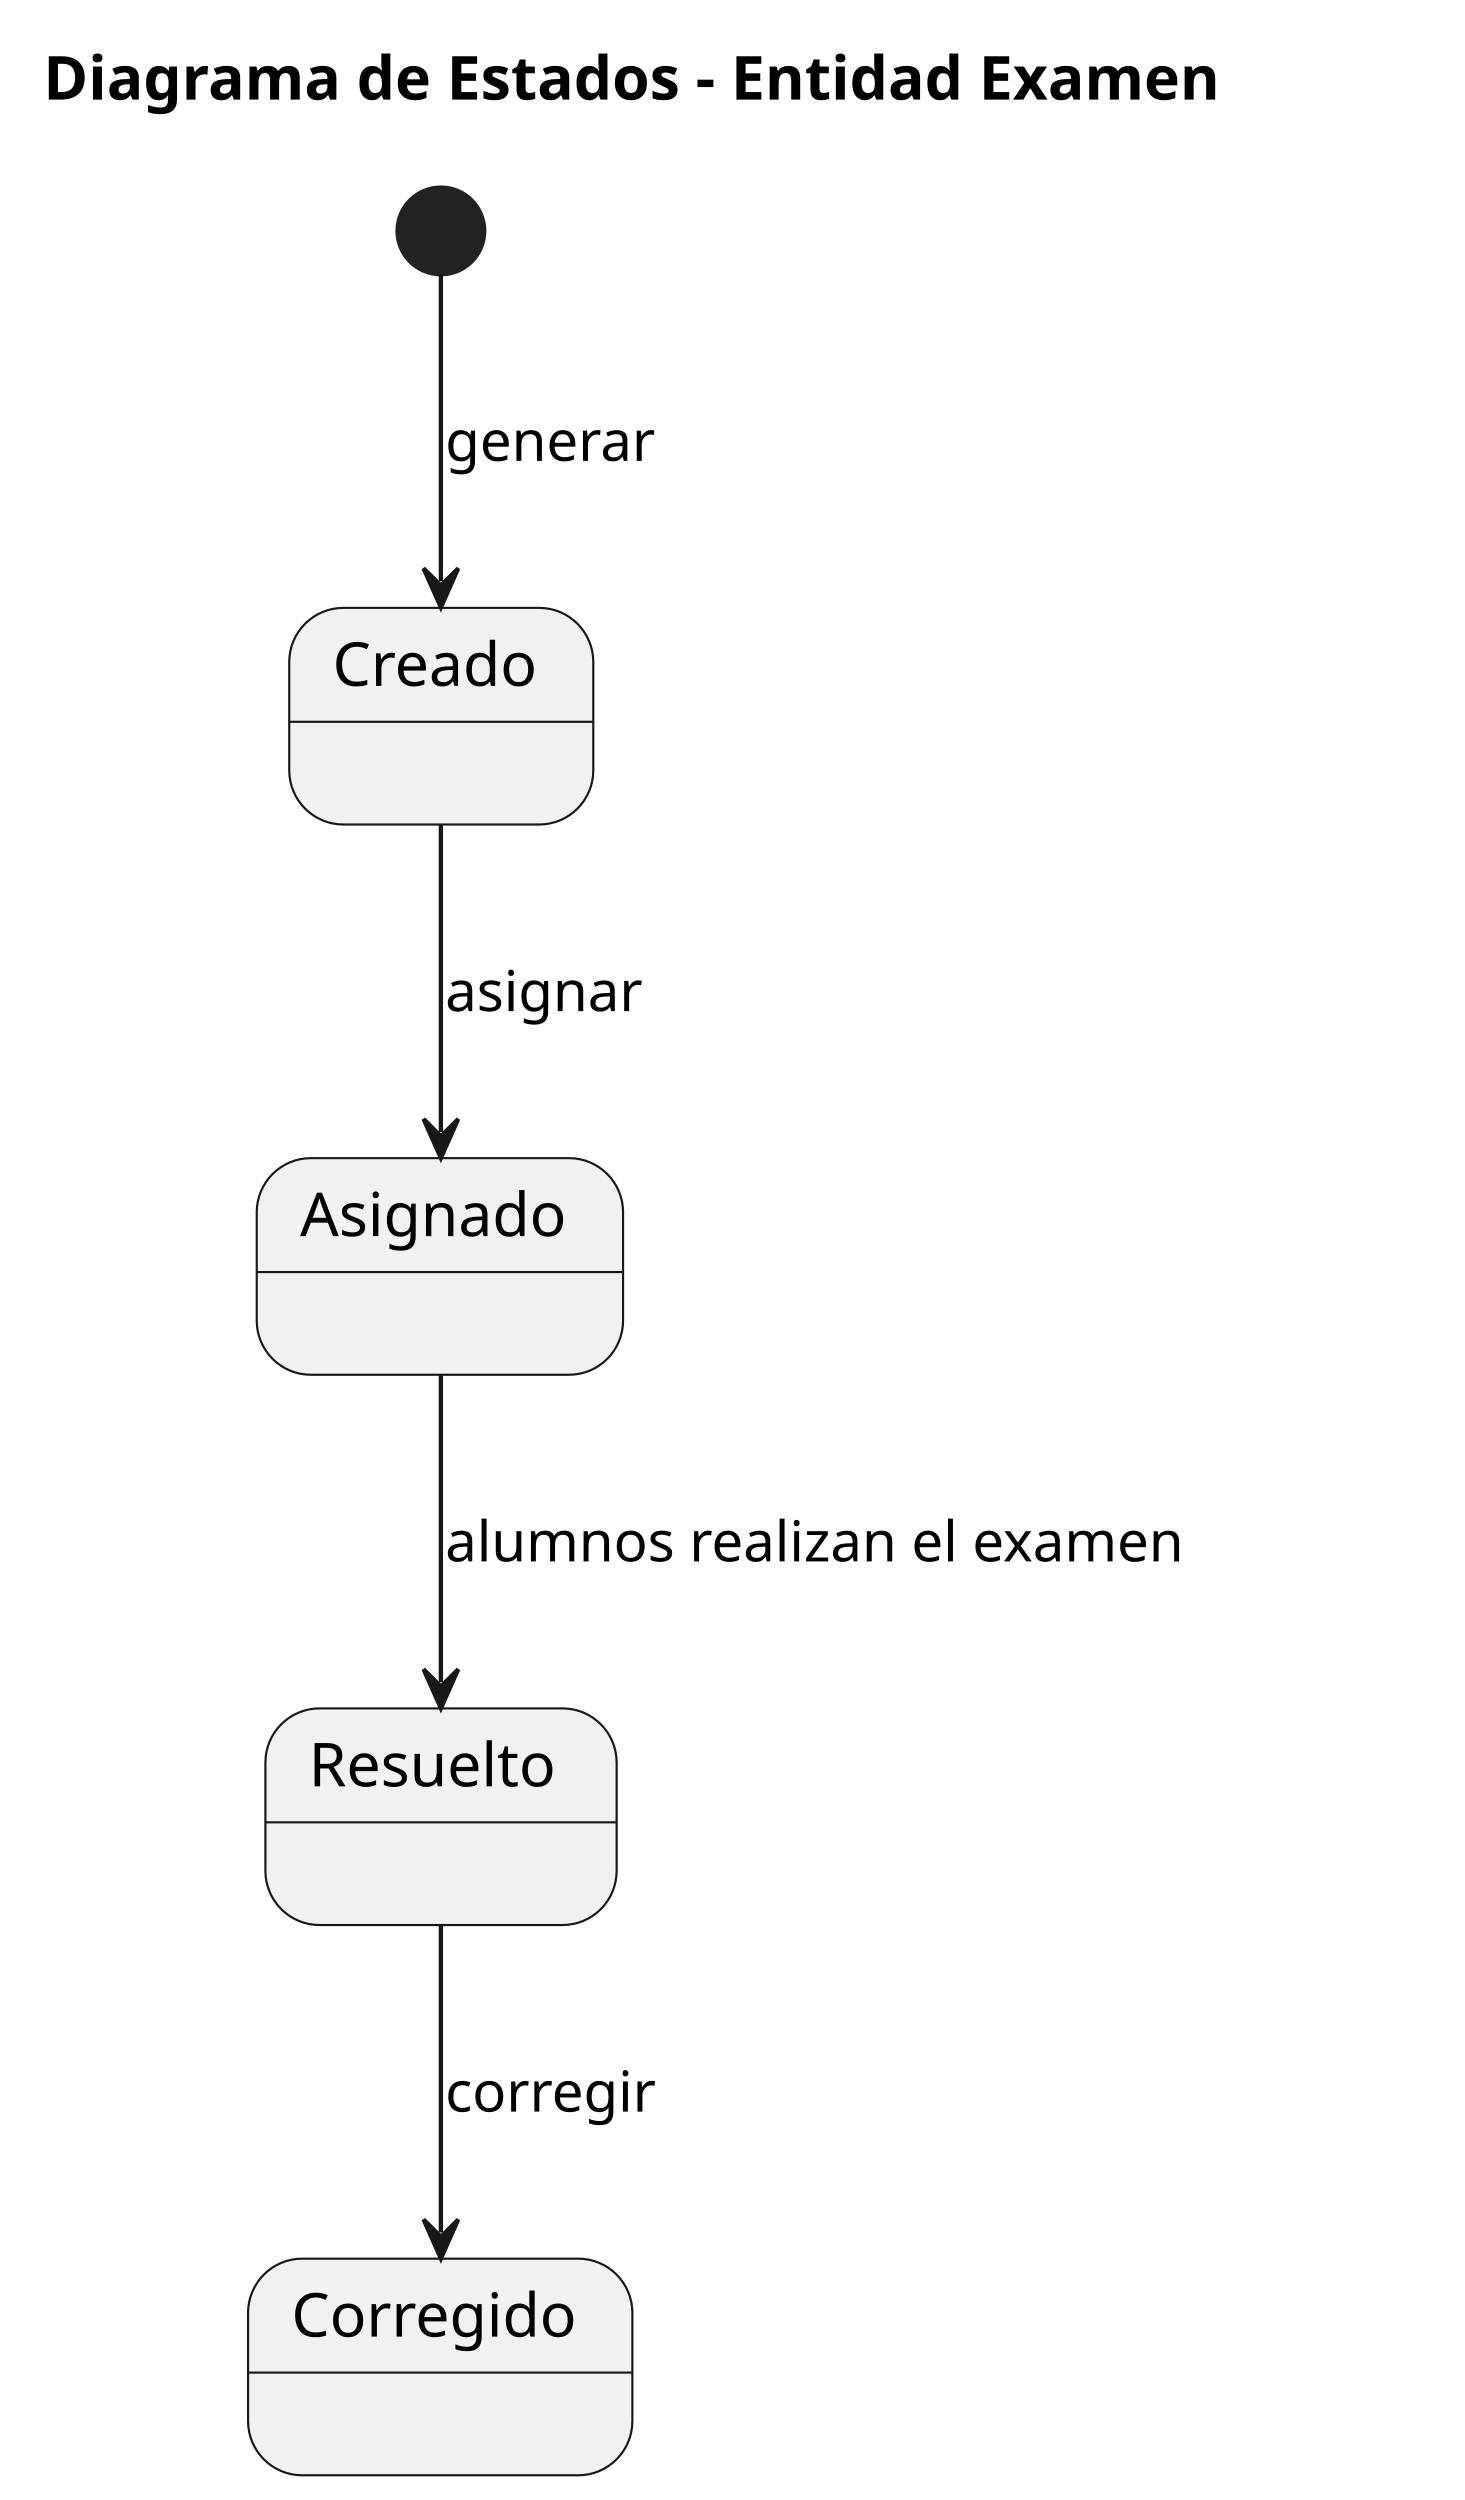
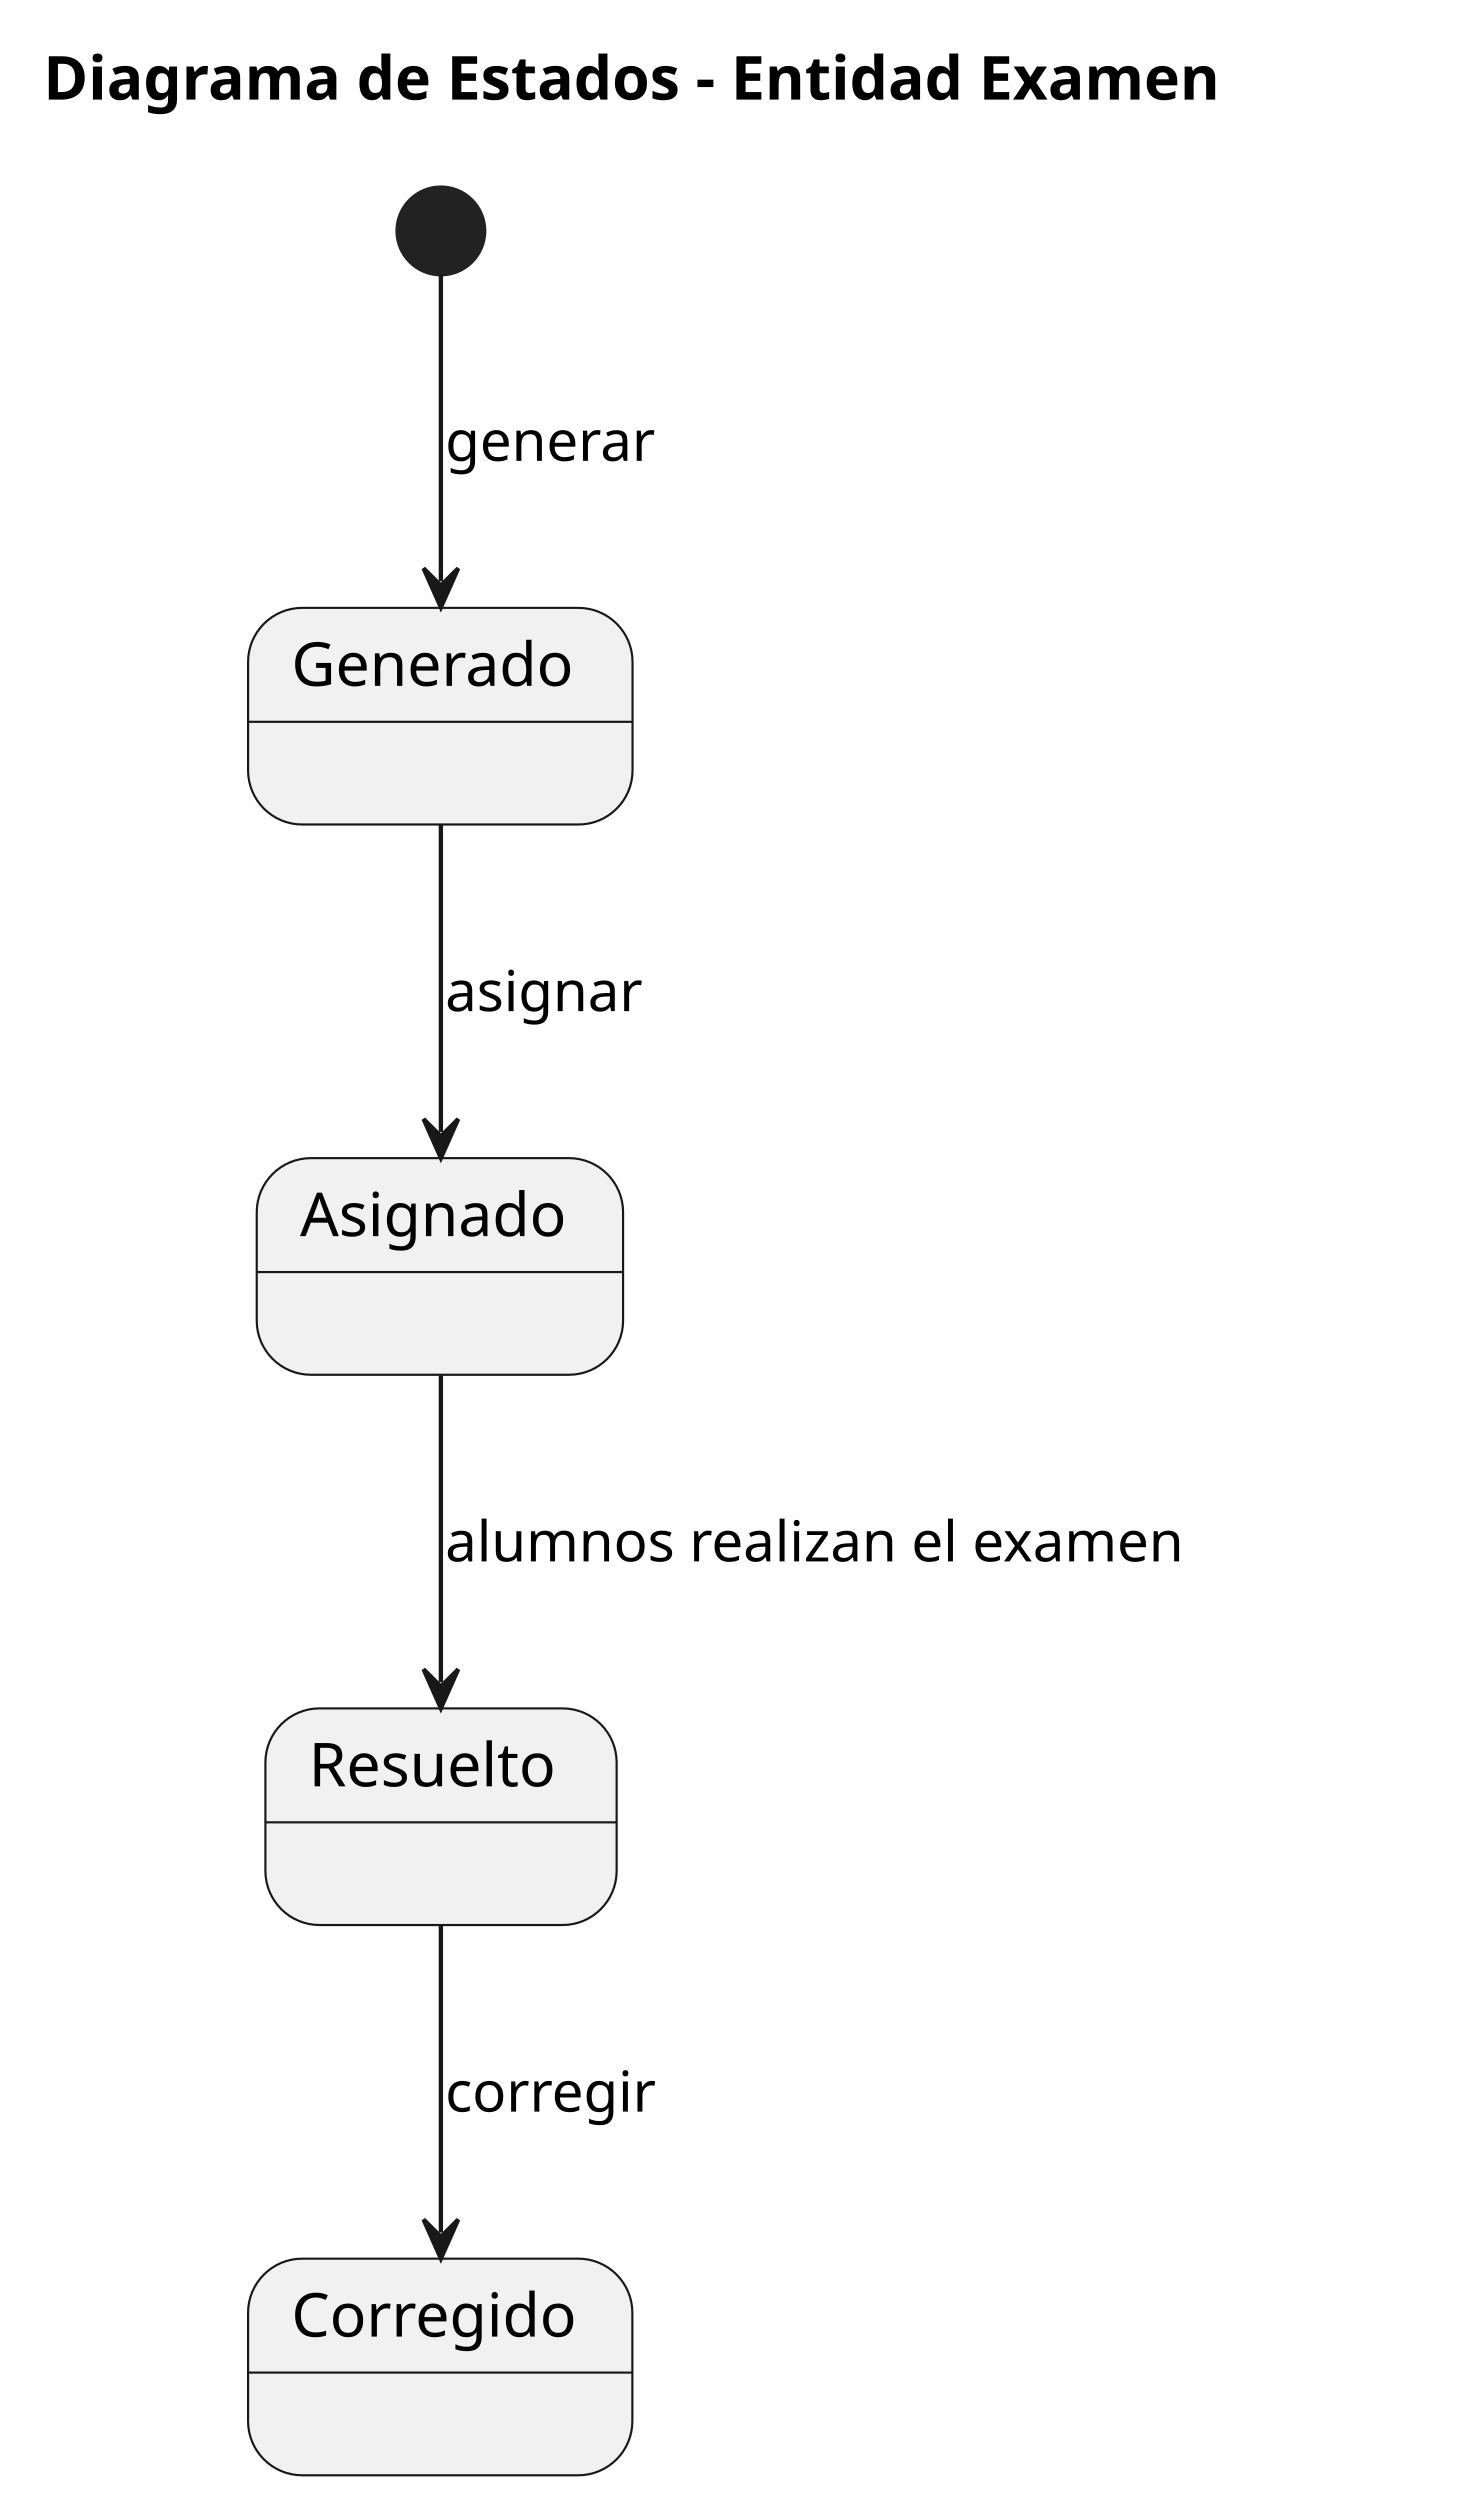
<svg xmlns="http://www.w3.org/2000/svg" contentStyleType="text/css" data-diagram-type="STATE" height="577px" preserveAspectRatio="none" style="width:338px;height:577px;background:#FFFFFF;" version="1.1" viewBox="0 0 338 577" width="338px" zoomAndPan="magnify">
  <defs />
  <g>
    <g class="title" data-source-line="1">
      <text fill="#000000" font-family="sans-serif" font-size="14" font-weight="bold" lengthAdjust="spacing" textLength="310.584" x="10" y="22.995">Diagrama de Estados - Entidad Examen</text>
    </g>
    <ellipse cx="101.755" cy="53.297" fill="#222222" rx="10" ry="10" style="stroke:#222222;stroke-width:1;" />
-     <g id="Creado">
-       <rect fill="#F1F1F1" height="50" rx="12.5" ry="12.5" style="stroke:#181818;stroke-width:0.5;" width="70.176" x="66.755" y="140.297" />
-       <line style="stroke:#181818;stroke-width:0.5;" x1="66.755" x2="136.931" y1="166.594" y2="166.594" />
-       <text fill="#000000" font-family="sans-serif" font-size="14" lengthAdjust="spacing" textLength="50.176" x="76.755" y="158.292">Creado</text>
+     <g id="Generado">
+       <rect fill="#F1F1F1" height="50" rx="12.5" ry="12.5" style="stroke:#181818;stroke-width:0.5;" width="88.735" x="57.255" y="140.297" />
+       <line style="stroke:#181818;stroke-width:0.5;" x1="57.255" x2="145.99" y1="166.594" y2="166.594" />
+       <text fill="#000000" font-family="sans-serif" font-size="14" lengthAdjust="spacing" textLength="68.735" x="67.255" y="158.292">Generado</text>
    </g>
    <g id="Asignado">
      <rect fill="#F1F1F1" height="50" rx="12.5" ry="12.5" style="stroke:#181818;stroke-width:0.5;" width="84.552" x="59.255" y="267.297" />
      <line style="stroke:#181818;stroke-width:0.5;" x1="59.255" x2="143.807" y1="293.594" y2="293.594" />
      <text fill="#000000" font-family="sans-serif" font-size="14" lengthAdjust="spacing" textLength="64.552" x="69.255" y="285.292">Asignado</text>
    </g>
    <g id="Resuelto">
      <rect fill="#F1F1F1" height="50" rx="12.5" ry="12.5" style="stroke:#181818;stroke-width:0.5;" width="81.065" x="61.255" y="394.297" />
      <line style="stroke:#181818;stroke-width:0.5;" x1="61.255" x2="142.32" y1="420.594" y2="420.594" />
      <text fill="#000000" font-family="sans-serif" font-size="14" lengthAdjust="spacing" textLength="61.065" x="71.255" y="412.292">Resuelto</text>
    </g>
    <g id="Corregido">
      <rect fill="#F1F1F1" height="50" rx="12.5" ry="12.5" style="stroke:#181818;stroke-width:0.5;" width="88.694" x="57.255" y="521.297" />
      <line style="stroke:#181818;stroke-width:0.5;" x1="57.255" x2="145.949" y1="547.594" y2="547.594" />
      <text fill="#000000" font-family="sans-serif" font-size="14" lengthAdjust="spacing" textLength="68.694" x="67.255" y="539.292">Corregido</text>
    </g>
-     <g class="link" data-entity-1=".start." data-entity-2="Creado" data-source-line="3" data-uid="lnk4" id="link_.start._Creado">
-       <path d="M101.755,63.297 C101.755,79.927 101.755,109.957 101.755,134.167" fill="none" id="*start*-to-Creado" style="stroke:#181818;stroke-width:1;" />
+     <g class="link" data-entity-1=".start." data-entity-2="Generado" data-source-line="3" data-uid="lnk4" id="link_.start._Generado">
+       <path d="M101.755,63.297 C101.755,79.927 101.755,109.957 101.755,134.167" fill="none" id="*start*-to-Generado" style="stroke:#181818;stroke-width:1;" />
      <polygon fill="#181818" points="101.755,140.167,105.755,131.167,101.755,135.167,97.755,131.167,101.755,140.167" style="stroke:#181818;stroke-width:1;" />
      <text fill="#000000" font-family="sans-serif" font-size="13" lengthAdjust="spacing" textLength="51.143" x="102.755" y="106.364">generar</text>
    </g>
-     <g class="link" data-entity-1="Creado" data-entity-2="Asignado" data-source-line="4" data-uid="lnk6" id="link_Creado_Asignado">
-       <path d="M101.755,190.397 C101.755,212.537 101.755,239.157 101.755,261.267" fill="none" id="Creado-to-Asignado" style="stroke:#181818;stroke-width:1;" />
+     <g class="link" data-entity-1="Generado" data-entity-2="Asignado" data-source-line="4" data-uid="lnk6" id="link_Generado_Asignado">
+       <path d="M101.755,190.397 C101.755,212.537 101.755,239.157 101.755,261.267" fill="none" id="Generado-to-Asignado" style="stroke:#181818;stroke-width:1;" />
      <polygon fill="#181818" points="101.755,267.267,105.755,258.267,101.755,262.267,97.755,258.267,101.755,267.267" style="stroke:#181818;stroke-width:1;" />
      <text fill="#000000" font-family="sans-serif" font-size="13" lengthAdjust="spacing" textLength="48.153" x="102.755" y="233.364">asignar</text>
    </g>
    <g class="link" data-entity-1="Asignado" data-entity-2="Resuelto" data-source-line="5" data-uid="lnk8" id="link_Asignado_Resuelto">
      <path d="M101.755,317.397 C101.755,339.537 101.755,366.157 101.755,388.267" fill="none" id="Asignado-to-Resuelto" style="stroke:#181818;stroke-width:1;" />
      <polygon fill="#181818" points="101.755,394.267,105.755,385.267,101.755,389.267,97.755,385.267,101.755,394.267" style="stroke:#181818;stroke-width:1;" />
      <text fill="#000000" font-family="sans-serif" font-size="13" lengthAdjust="spacing" textLength="183.574" x="102.755" y="360.364">alumnos realizan el examen</text>
    </g>
    <g class="link" data-entity-1="Resuelto" data-entity-2="Corregido" data-source-line="6" data-uid="lnk10" id="link_Resuelto_Corregido">
      <path d="M101.755,444.397 C101.755,466.537 101.755,493.157 101.755,515.267" fill="none" id="Resuelto-to-Corregido" style="stroke:#181818;stroke-width:1;" />
      <polygon fill="#181818" points="101.755,521.267,105.755,512.267,101.755,516.267,97.755,512.267,101.755,521.267" style="stroke:#181818;stroke-width:1;" />
      <text fill="#000000" font-family="sans-serif" font-size="13" lengthAdjust="spacing" textLength="50.997" x="102.755" y="487.364">corregir</text>
    </g>
  </g>
</svg>
